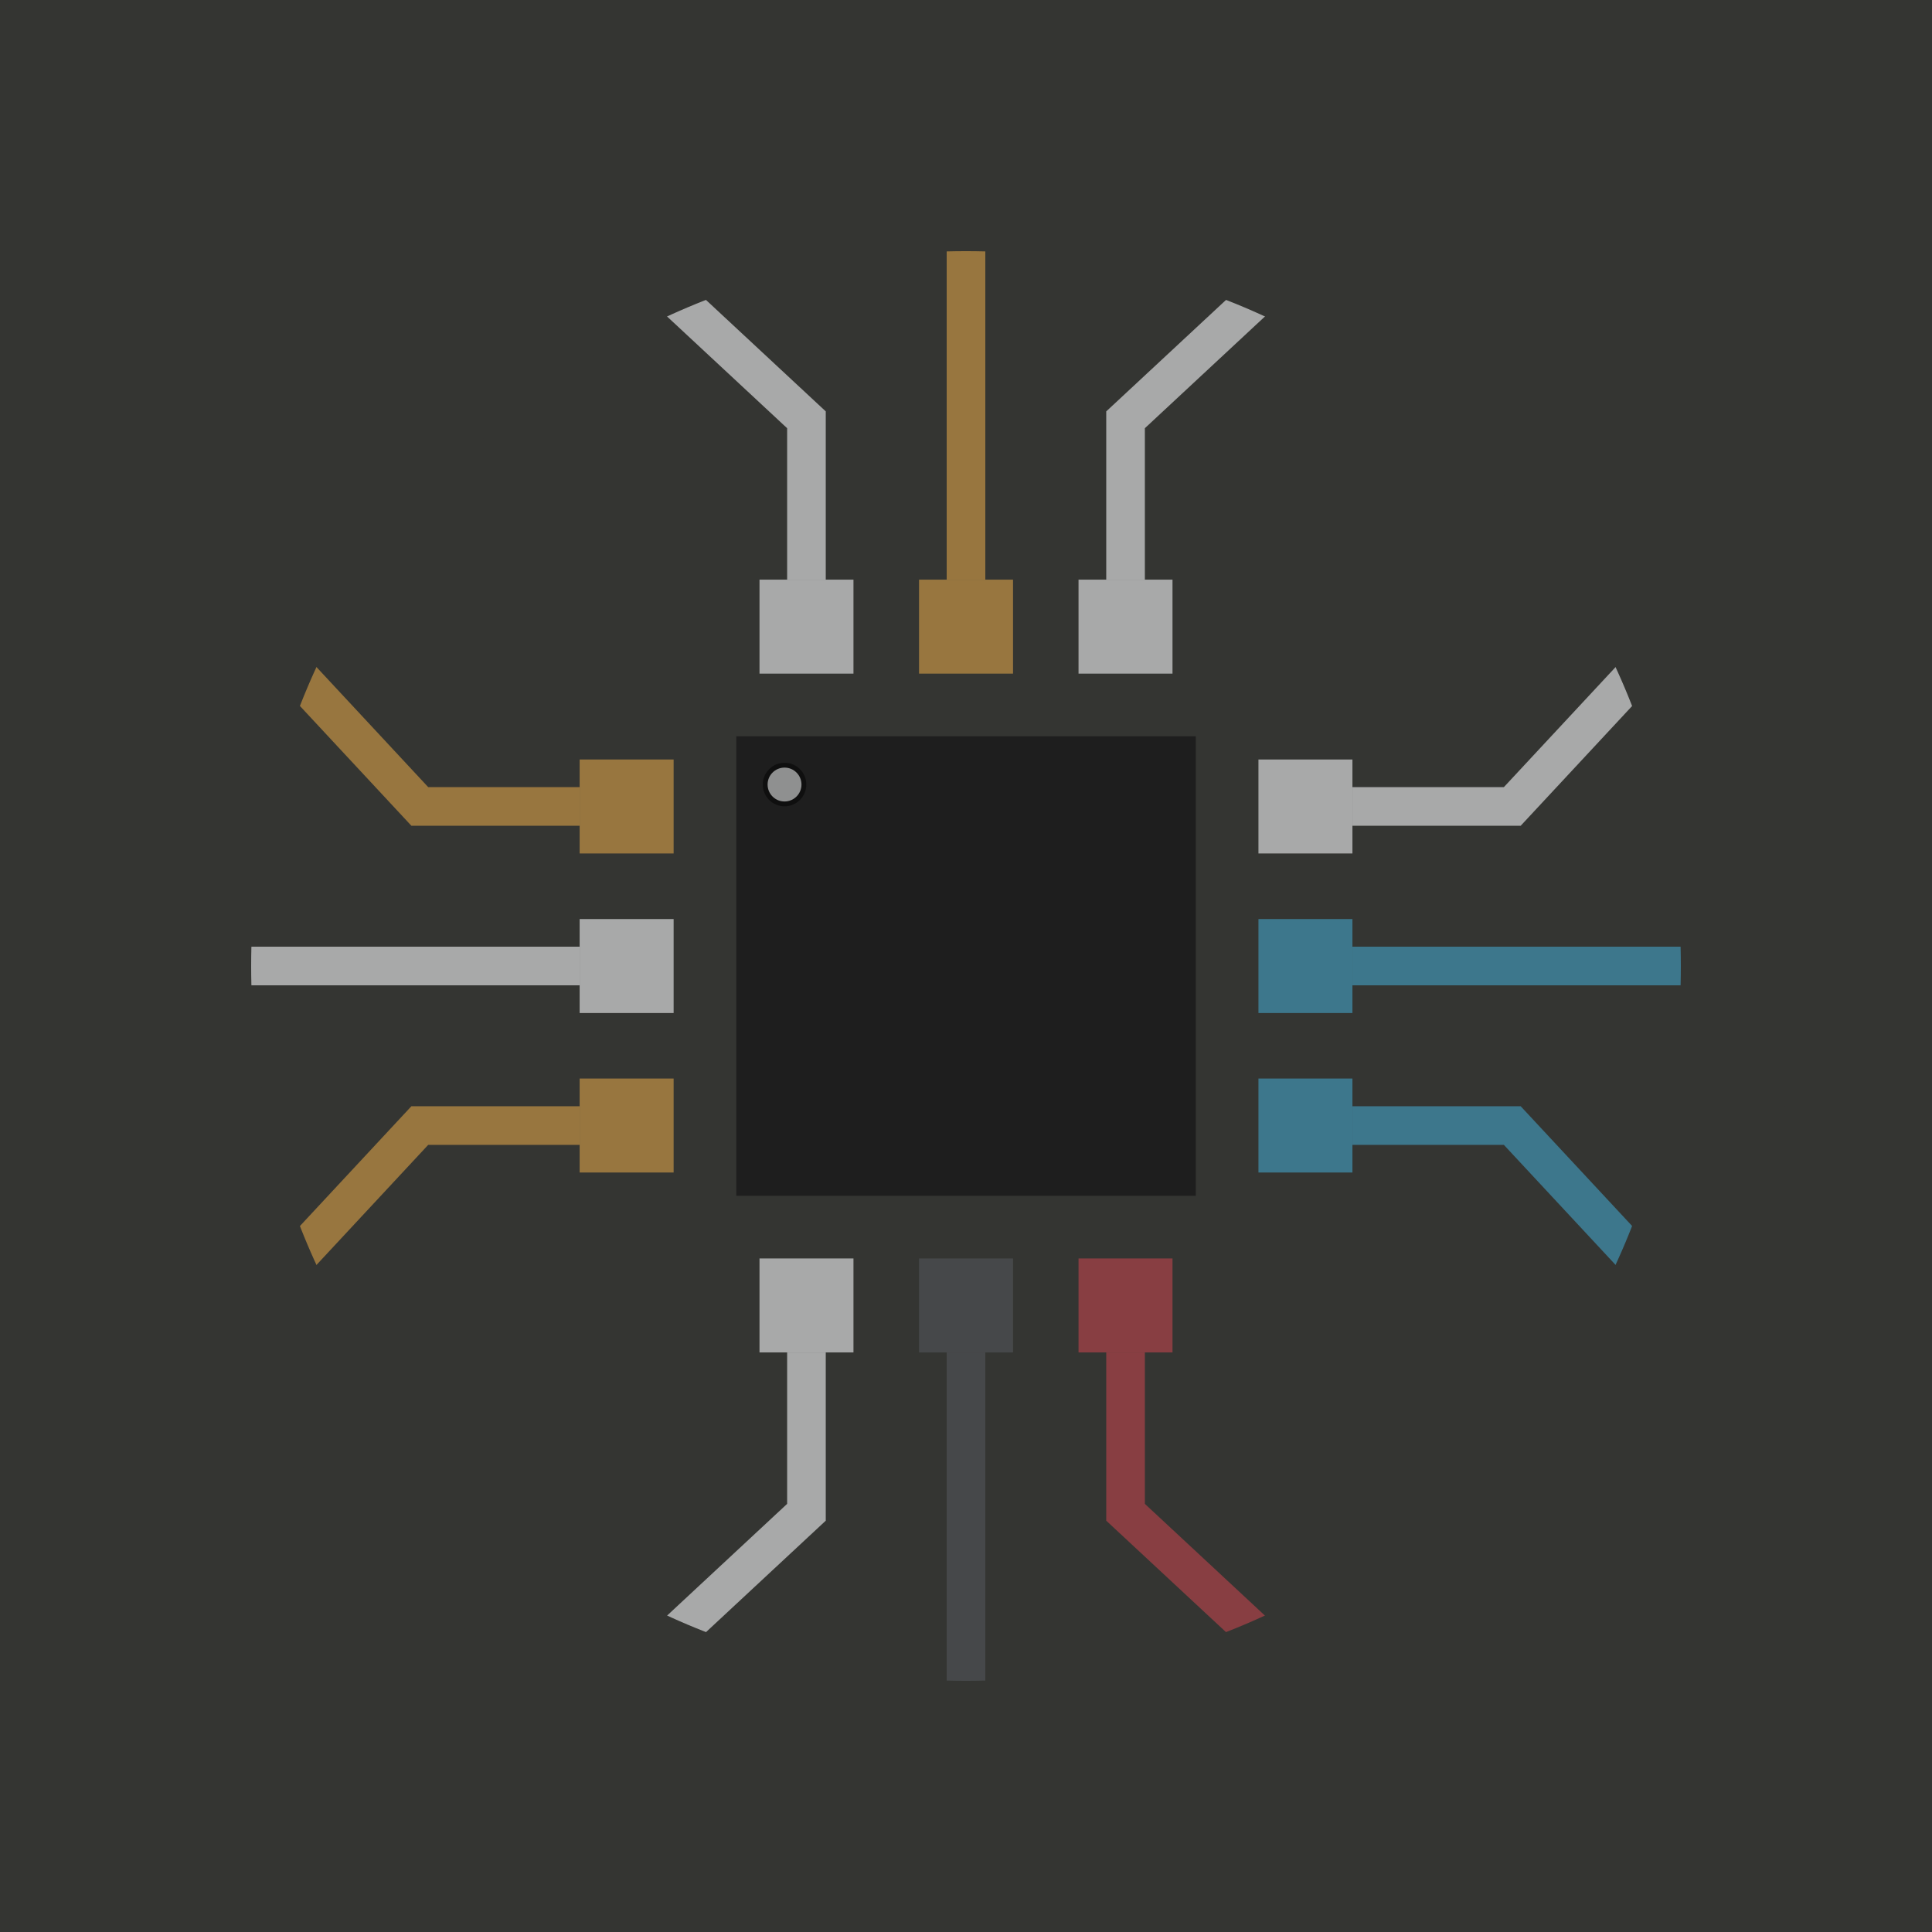
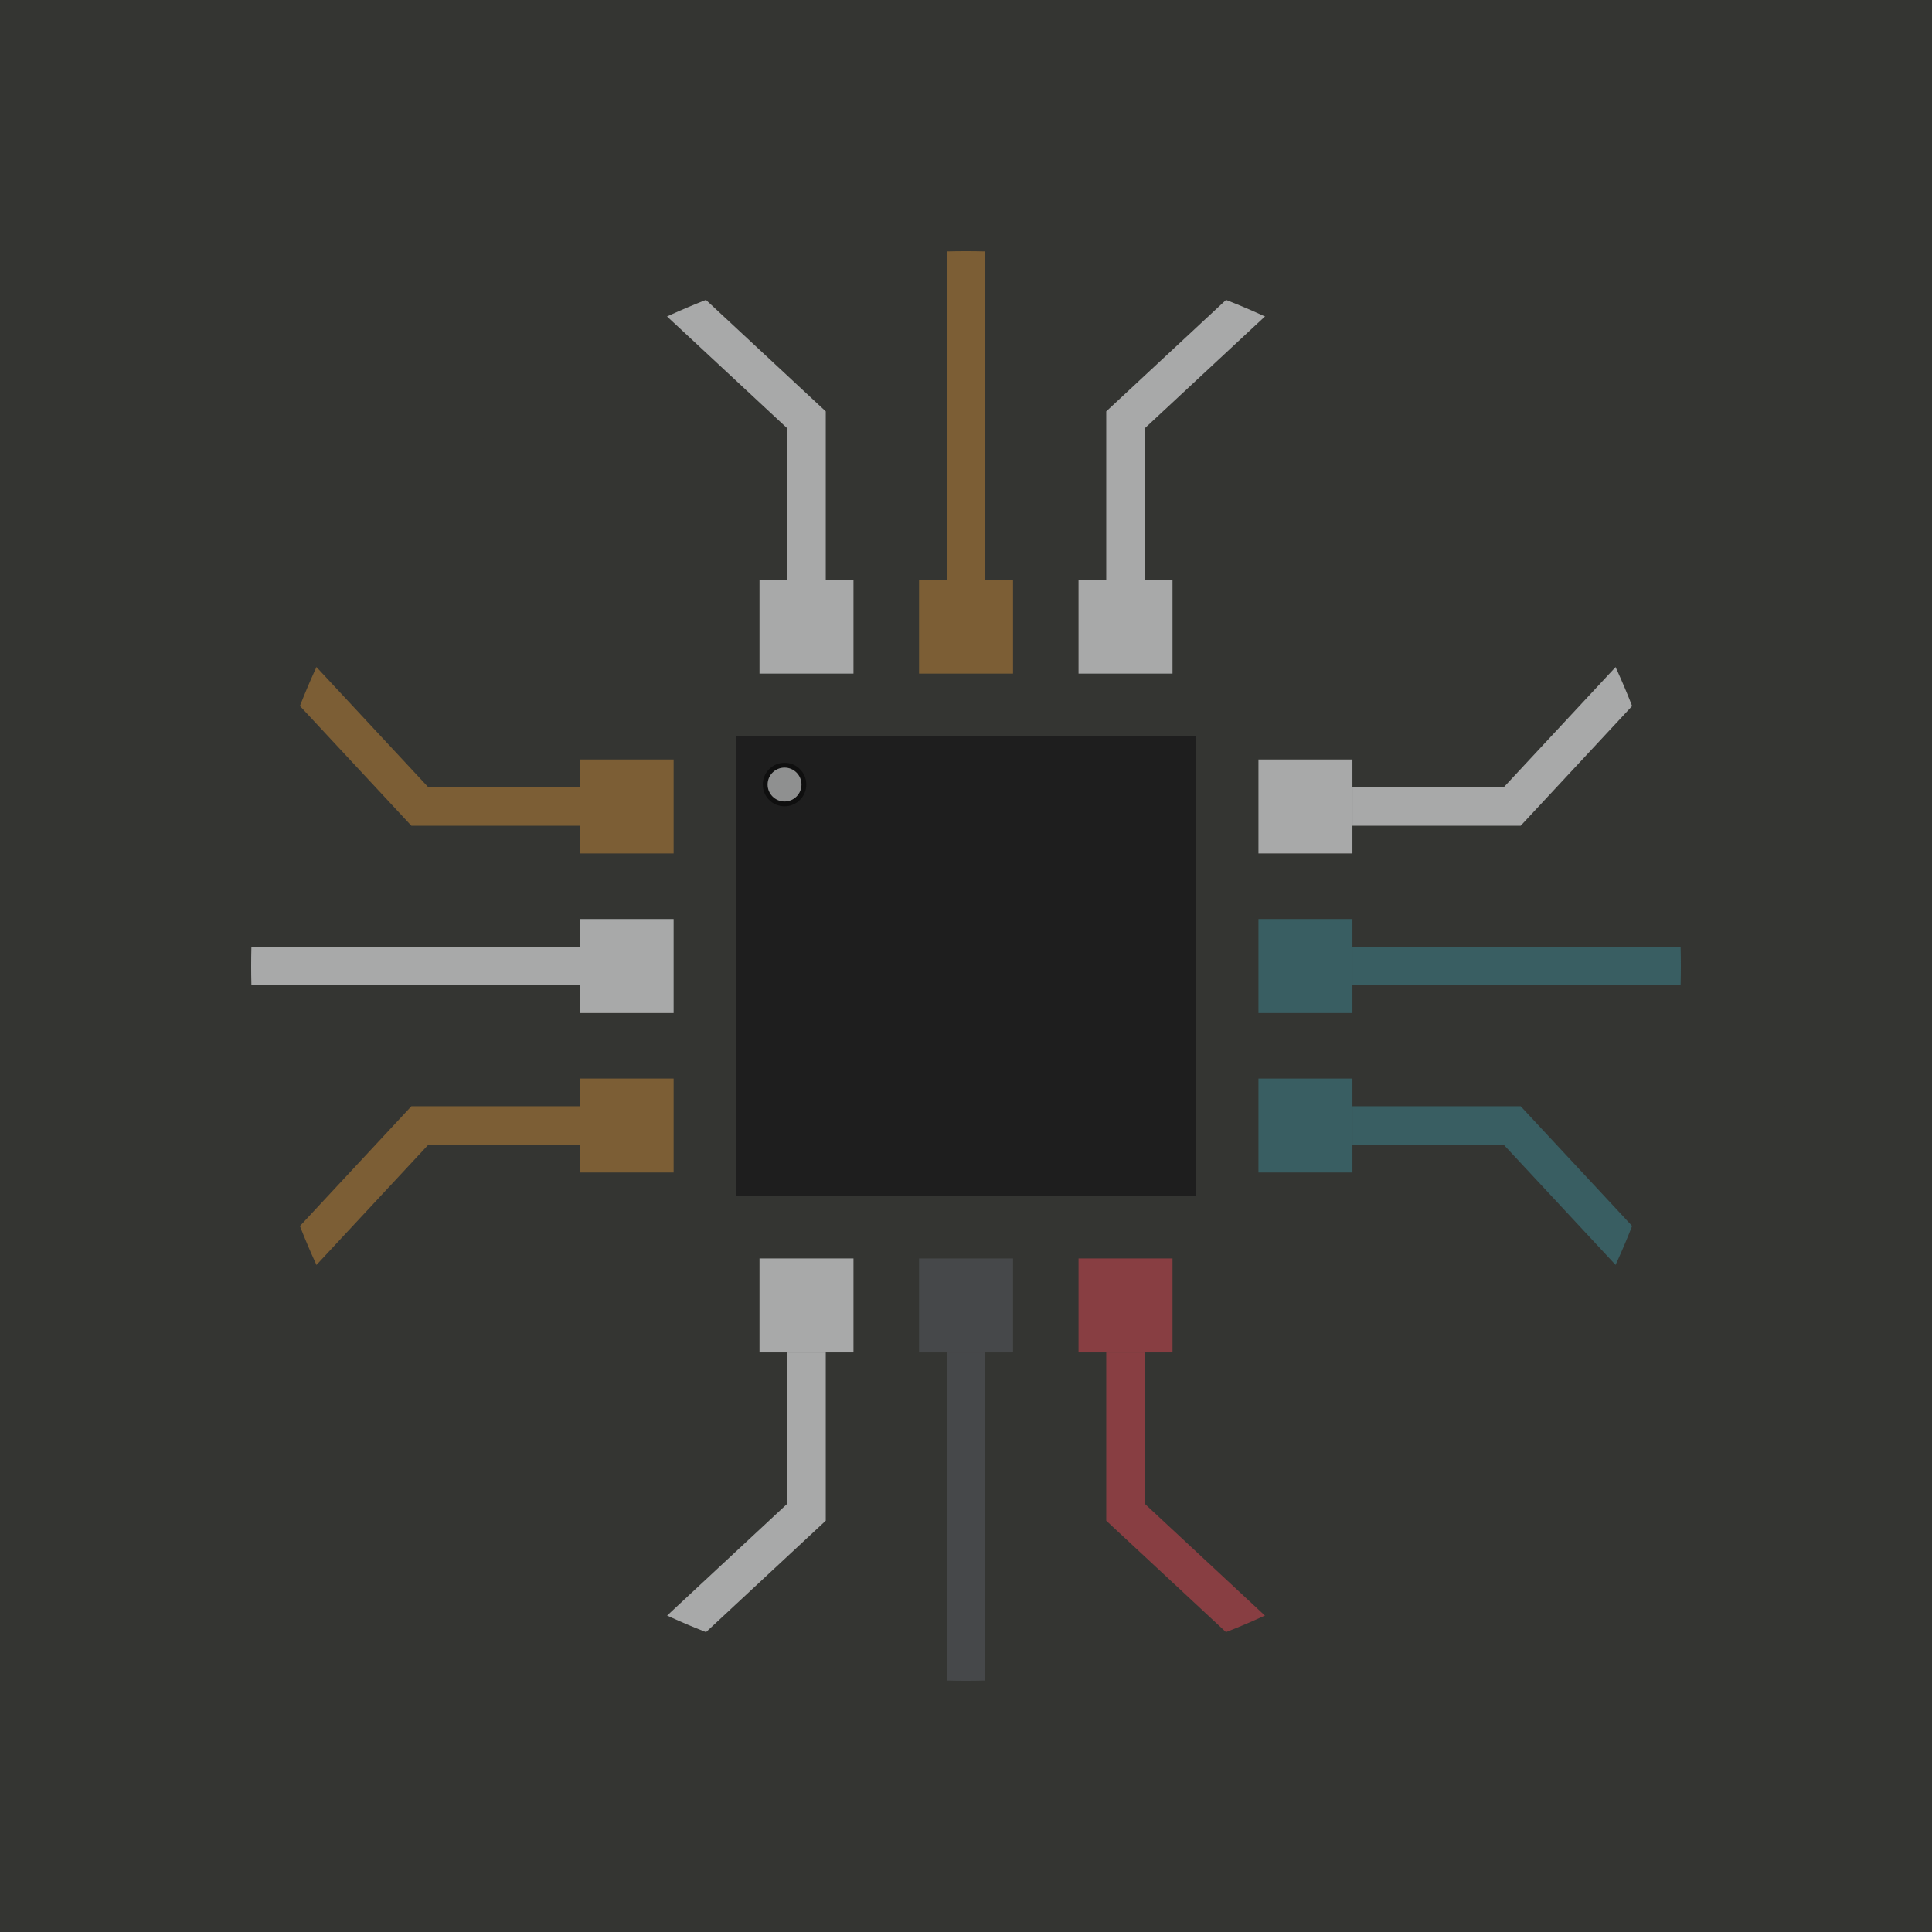
<svg xmlns="http://www.w3.org/2000/svg" width="100" height="100" viewBox="0 0 26.458 26.458" version="1.1" id="svg8">
  <defs id="defs2">
    <rect x="2.259" y="4.468" width="22.286" height="20.035" id="rect1929" />
  </defs>
  <g id="layer6" style="display:inline">
    <rect style="display:inline;fill:#343532;fill-opacity:1;stroke:none;stroke-width:1.221;stroke-miterlimit:4;stroke-dasharray:none;stroke-opacity:0.611" id="rect1934" width="26.458" height="26.458" x="-2.220446e-16" y="-2.220446e-16" />
  </g>
  <g id="layer2" style="display:inline">
    <path style="opacity:1;fill:#a8a9a9;fill-opacity:1;stroke:none;stroke-width:0.215;stroke-miterlimit:4;stroke-dasharray:none;stroke-opacity:1" d="m 11.688,17.234 h -1.287 v 1.287 h 1.287 z" id="path3020" />
    <path style="opacity:1;fill:#46484a;fill-opacity:1;stroke:none;stroke-width:0.215;stroke-miterlimit:4;stroke-dasharray:none;stroke-opacity:1" d="m 13.873,17.234 h -1.287 v 1.287 h 1.287 z" id="path3018" />
    <path style="opacity:1;fill:#883e42;fill-opacity:1;stroke:none;stroke-width:0.215;stroke-miterlimit:4;stroke-dasharray:none;stroke-opacity:1" d="m 16.057,17.234 h -1.287 v 1.287 h 1.287 z" id="rect3462-6-0-7" />
    <rect style="display:inline;fill:#1e1e1e;fill-opacity:1;stroke:none;stroke-width:0.215;stroke-miterlimit:4;stroke-dasharray:none;stroke-opacity:1" id="rect3447" width="6.293" height="6.293" x="10.083" y="10.083" />
    <path style="opacity:1;fill:#a8a9a9;fill-opacity:1;stroke:none;stroke-width:0.215;stroke-miterlimit:4;stroke-dasharray:none;stroke-opacity:1" d="m 11.688,7.938 h -1.287 v 1.287 h 1.287 z" id="path3014" />
-     <path style="opacity:1;fill:#98763f;fill-opacity:1;stroke:none;stroke-width:0.215;stroke-miterlimit:4;stroke-dasharray:none;stroke-opacity:1" d="m 13.873,7.938 h -1.287 v 1.287 h 1.287 z" id="path3012" />
+     <path style="opacity:1;fill:#7c5e35;fill-opacity:1;stroke:none;stroke-width:0.215;stroke-miterlimit:4;stroke-dasharray:none;stroke-opacity:1" d="m 13.873,7.938 h -1.287 v 1.287 h 1.287 z" id="path3012" />
    <path style="opacity:1;fill:#a8a9a9;fill-opacity:1;stroke:none;stroke-width:0.215;stroke-miterlimit:4;stroke-dasharray:none;stroke-opacity:1" d="m 16.057,7.938 h -1.287 v 1.287 h 1.287 z" id="rect3462-6-0-7-3" />
    <path style="display:inline;fill:none;stroke:#883e42;stroke-width:0.529;stroke-linecap:butt;stroke-linejoin:miter;stroke-miterlimit:4;stroke-dasharray:none;stroke-opacity:1" d="m 15.414,18.521 v 2.189 l 1.828,1.701" id="path2868-1" />
    <path style="display:inline;fill:none;stroke:#a8a9a9;stroke-width:0.529;stroke-linecap:butt;stroke-linejoin:miter;stroke-miterlimit:4;stroke-dasharray:none;stroke-opacity:1" d="m 11.044,18.521 v 2.189 l -1.828,1.701" id="path2868-4-96" />
    <path style="display:inline;fill:none;stroke:#46484a;stroke-width:0.529;stroke-linecap:butt;stroke-linejoin:miter;stroke-miterlimit:4;stroke-dasharray:none;stroke-opacity:1" d="M 13.229,18.521 V 23.303" id="path2885-2" />
    <path style="display:inline;fill:none;stroke:#a8a9a9;stroke-width:0.529;stroke-linecap:butt;stroke-linejoin:miter;stroke-miterlimit:4;stroke-dasharray:none;stroke-opacity:1" d="M 11.044,7.938 V 5.749 L 9.216,4.048" id="path2868-1-1" />
    <path style="display:inline;fill:none;stroke:#a8a9a9;stroke-width:0.529;stroke-linecap:butt;stroke-linejoin:miter;stroke-miterlimit:4;stroke-dasharray:none;stroke-opacity:1" d="M 15.414,7.938 V 5.749 l 1.828,-1.701" id="path2868-4-96-2" />
-     <path style="display:inline;fill:none;stroke:#98763f;stroke-width:0.529;stroke-linecap:butt;stroke-linejoin:miter;stroke-miterlimit:4;stroke-dasharray:none;stroke-opacity:1" d="M 13.229,7.938 V 3.156" id="path2885-2-0" />
+     <path style="display:inline;fill:none;stroke:#7c5e35;stroke-width:0.529;stroke-linecap:butt;stroke-linejoin:miter;stroke-miterlimit:4;stroke-dasharray:none;stroke-opacity:1" d="M 13.229,7.938 V 3.156" id="path2885-2-0" />
    <path style="display:inline;fill:none;stroke:#a8a9a9;stroke-width:0.529;stroke-linecap:butt;stroke-linejoin:miter;stroke-miterlimit:4;stroke-dasharray:none;stroke-opacity:1" d="m 18.521,11.044 h 2.189 l 1.701,-1.828" id="path2868" />
-     <path style="display:inline;fill:none;stroke:#3d778c;stroke-width:0.529;stroke-linecap:butt;stroke-linejoin:miter;stroke-miterlimit:4;stroke-dasharray:none;stroke-opacity:1" d="m 18.521,15.414 h 2.189 l 1.701,1.828" id="path2868-4" />
-     <path style="display:inline;fill:none;stroke:#3d778c;stroke-width:0.529;stroke-linecap:butt;stroke-linejoin:miter;stroke-miterlimit:4;stroke-dasharray:none;stroke-opacity:1" d="m 18.521,13.229 h 4.782" id="path2885" />
-     <path style="display:inline;fill:none;stroke:#98763f;stroke-width:0.529;stroke-linecap:butt;stroke-linejoin:miter;stroke-miterlimit:4;stroke-dasharray:none;stroke-opacity:1" d="M 7.938,11.044 H 5.749 L 4.048,9.216" id="path2868-9" />
-     <path style="display:inline;fill:none;stroke:#98763f;stroke-width:0.529;stroke-linecap:butt;stroke-linejoin:miter;stroke-miterlimit:4;stroke-dasharray:none;stroke-opacity:1" d="m 7.938,15.414 h -2.189 l -1.701,1.828" id="path2868-4-9" />
+     <path style="display:inline;fill:none;stroke:#395e62;stroke-width:0.529;stroke-linecap:butt;stroke-linejoin:miter;stroke-miterlimit:4;stroke-dasharray:none;stroke-opacity:1" d="m 18.521,15.414 h 2.189 l 1.701,1.828" id="path2868-4" />
+     <path style="display:inline;fill:none;stroke:#395e62;stroke-width:0.529;stroke-linecap:butt;stroke-linejoin:miter;stroke-miterlimit:4;stroke-dasharray:none;stroke-opacity:1" d="m 18.521,13.229 h 4.782" id="path2885" />
+     <path style="display:inline;fill:none;stroke:#7c5e35;stroke-width:0.529;stroke-linecap:butt;stroke-linejoin:miter;stroke-miterlimit:4;stroke-dasharray:none;stroke-opacity:1" d="M 7.938,11.044 H 5.749 L 4.048,9.216" id="path2868-9" />
+     <path style="display:inline;fill:none;stroke:#7c5e35;stroke-width:0.529;stroke-linecap:butt;stroke-linejoin:miter;stroke-miterlimit:4;stroke-dasharray:none;stroke-opacity:1" d="m 7.938,15.414 h -2.189 l -1.701,1.828" id="path2868-4-9" />
    <path style="display:inline;fill:none;stroke:#a8a9a9;stroke-width:0.529;stroke-linecap:butt;stroke-linejoin:miter;stroke-miterlimit:4;stroke-dasharray:none;stroke-opacity:1" d="M 7.938,13.229 H 3.156" id="path2885-4" />
-     <rect style="display:inline;opacity:1;fill:#98763f;fill-opacity:1;stroke:none;stroke-width:0.215;stroke-miterlimit:4;stroke-dasharray:none;stroke-opacity:1" id="rect3462-2-5" width="1.287" height="1.287" x="-9.225" y="10.401" transform="scale(-1,1)" />
+     <rect style="display:inline;opacity:1;fill:#7c5e35;fill-opacity:1;stroke:none;stroke-width:0.215;stroke-miterlimit:4;stroke-dasharray:none;stroke-opacity:1" id="rect3462-2-5" width="1.287" height="1.287" x="-9.225" y="10.401" transform="scale(-1,1)" />
    <rect style="display:inline;opacity:1;fill:#a8a9a9;fill-opacity:1;stroke:none;stroke-width:0.215;stroke-miterlimit:4;stroke-dasharray:none;stroke-opacity:1" id="rect3462-3-7-9" width="1.287" height="1.287" x="-9.225" y="12.586" transform="scale(-1,1)" />
-     <rect style="display:inline;opacity:1;fill:#98763f;fill-opacity:1;stroke:none;stroke-width:0.215;stroke-miterlimit:4;stroke-dasharray:none;stroke-opacity:1" id="rect3462-6-0-3" width="1.287" height="1.287" x="-9.225" y="14.77" transform="scale(-1,1)" />
+     <rect style="display:inline;opacity:1;fill:#7c5e35;fill-opacity:1;stroke:none;stroke-width:0.215;stroke-miterlimit:4;stroke-dasharray:none;stroke-opacity:1" id="rect3462-6-0-3" width="1.287" height="1.287" x="-9.225" y="14.77" transform="scale(-1,1)" />
    <rect style="display:inline;opacity:1;fill:#a8a9a9;fill-opacity:1;stroke:none;stroke-width:0.215;stroke-miterlimit:4;stroke-dasharray:none;stroke-opacity:1" id="rect3462-2" width="1.287" height="1.287" x="17.234" y="10.401" />
-     <rect style="display:inline;opacity:1;fill:#3d778c;fill-opacity:1;stroke:none;stroke-width:0.215;stroke-miterlimit:4;stroke-dasharray:none;stroke-opacity:1" id="rect3462-3-7" width="1.287" height="1.287" x="17.234" y="12.586" />
-     <rect style="display:inline;opacity:1;fill:#3d778c;fill-opacity:1;stroke:none;stroke-width:0.215;stroke-miterlimit:4;stroke-dasharray:none;stroke-opacity:1" id="rect3462-6-0" width="1.287" height="1.287" x="17.234" y="14.77" />
+     <rect style="display:inline;opacity:1;fill:#395e62;fill-opacity:1;stroke:none;stroke-width:0.215;stroke-miterlimit:4;stroke-dasharray:none;stroke-opacity:1" id="rect3462-3-7" width="1.287" height="1.287" x="17.234" y="12.586" />
+     <rect style="display:inline;opacity:1;fill:#395e62;fill-opacity:1;stroke:none;stroke-width:0.215;stroke-miterlimit:4;stroke-dasharray:none;stroke-opacity:1" id="rect3462-6-0" width="1.287" height="1.287" x="17.234" y="14.77" />
    <circle style="fill:#a8a9a9;fill-opacity:0.814;stroke:#0f0f0f;stroke-width:0.066;stroke-miterlimit:4;stroke-dasharray:none;stroke-opacity:1" id="path3034" cx="10.744" cy="10.744" r="0.265" />
  </g>
  <g id="layer1" style="display:inline">
    <circle style="fill:none;fill-opacity:1;stroke:#343532;stroke-width:1.587;stroke-miterlimit:4;stroke-dasharray:none;stroke-opacity:1" id="path900" cx="13.229" cy="13.229" r="10.583" />
  </g>
</svg>
